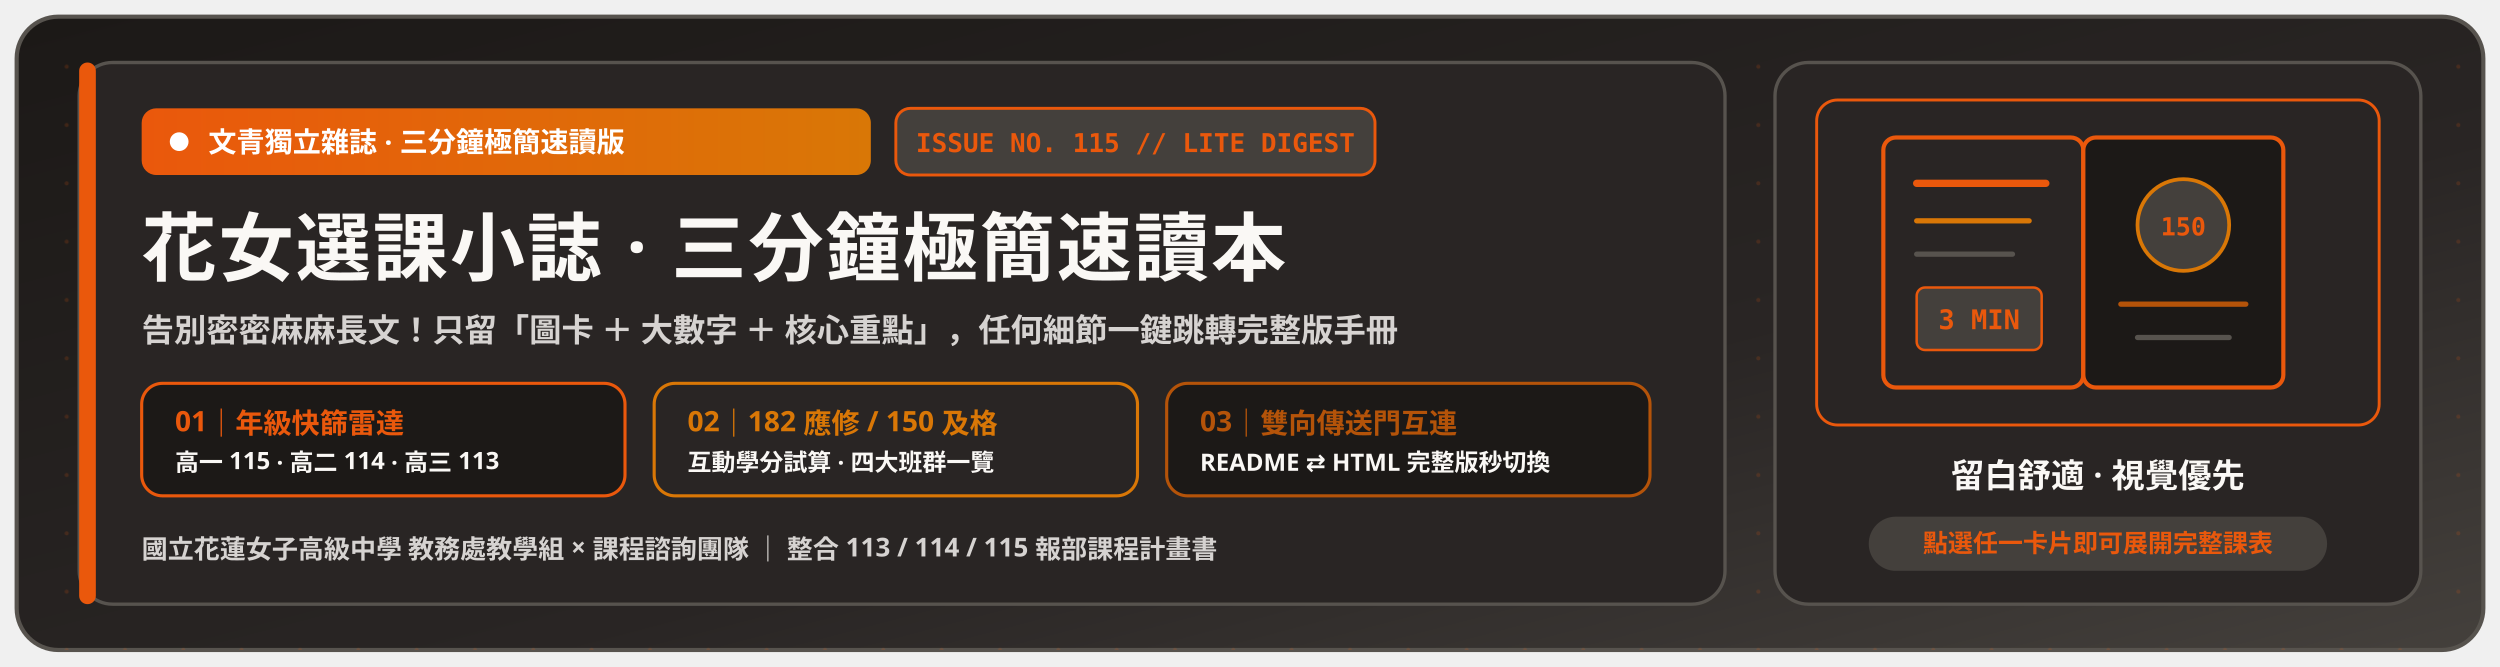
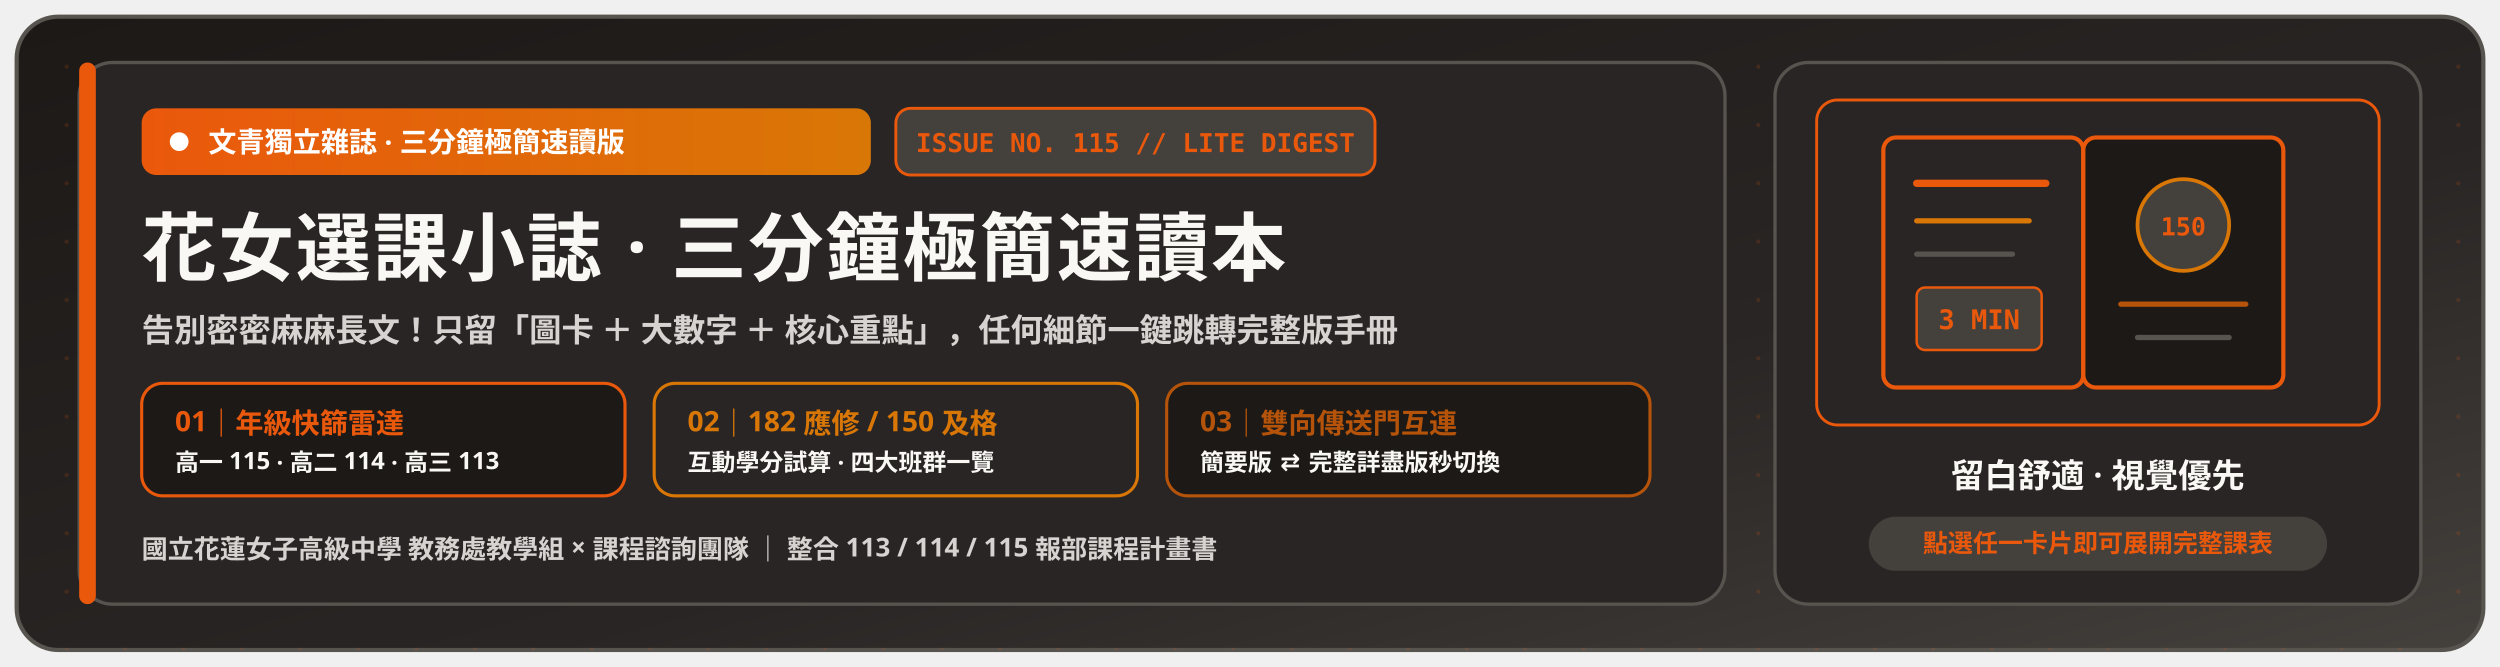
<svg xmlns="http://www.w3.org/2000/svg" viewBox="0 0 1200 320" width="100%" height="100%">
  <defs>
    <linearGradient id="liteBg_zine_True" x1="0%" y1="0%" x2="100%" y2="100%">
      <stop offset="0%" stop-color="#1C1917" />
      <stop offset="60%" stop-color="#292524" />
      <stop offset="100%" stop-color="#44403C" />
    </linearGradient>
    <linearGradient id="litePill_zine_True" x1="0%" y1="0%" x2="100%" y2="0%">
      <stop offset="0%" stop-color="#EA580C" />
      <stop offset="100%" stop-color="#D97706" />
    </linearGradient>
    <pattern id="zineDots_zine" width="28" height="28" patternUnits="userSpaceOnUse">
      <circle cx="4" cy="4" r="1" fill="#EA580C" opacity="0.16" />
    </pattern>
  </defs>
  <rect x="8" y="8" width="1184" height="304" rx="20" fill="url(#liteBg_zine_True)" stroke="#57534E" stroke-width="2" />
  <rect x="8" y="8" width="1184" height="304" rx="20" fill="url(#zineDots_zine)" />
  <rect x="38" y="30" width="790" height="260" rx="16" fill="#292524" stroke="#57534E" stroke-width="1.6" />
  <rect x="38" y="30" width="8" height="260" rx="4" fill="#EA580C" />
  <rect x="68" y="52" width="350" height="32" rx="7" fill="url(#litePill_zine_True)" />
  <circle cx="86" cy="68" r="4.5" fill="#FFFFFF" />
  <text x="100" y="73" font-family="'Noto Sans TC', sans-serif" font-size="13.5" font-weight="800" fill="#FFFFFF">
    文青獨立雜誌 ‧ 三分鐘極簡速讀版
  </text>
  <rect x="430" y="52" width="230" height="32" rx="7" fill="#44403C" stroke="#EA580C" stroke-width="1.4" />
  <text x="545" y="73" text-anchor="middle" font-family="monospace, 'Noto Sans TC'" font-size="12.5" font-weight="800" fill="#EA580C">
    ISSUE NO. 115 // LITE DIGEST
  </text>
  <text x="68" y="132" font-family="'Noto Serif TC', 'Noto Sans TC', serif" font-size="36" font-weight="900" fill="#FAF8F5" letter-spacing="1">
    花女選課小誌 ‧ 三分鐘極簡速讀本
  </text>
  <text x="68" y="164" font-family="'Noto Sans TC', sans-serif" font-size="15.5" font-weight="600" fill="#D6D3D1">
    告別密密麻麻長文！只留「圖卡 ＋ 大數字 ＋ 核心重點」，任何細節一鍵跳轉完整版手冊
  </text>
  <g transform="translate(68, 184)">
    <rect x="0" y="0" width="232" height="54" rx="10" fill="#1C1917" stroke="#EA580C" stroke-width="1.5" />
    <text x="16" y="23" font-family="'Noto Sans TC', sans-serif" font-size="13.5" font-weight="800" fill="#EA580C">01｜年級快篩雷達</text>
    <text x="16" y="42" font-family="'Noto Sans TC', sans-serif" font-size="11.5" font-weight="600" fill="#FAF8F5">高一 115 ‧ 高二 114 ‧ 高三 113</text>
    <rect x="246" y="0" width="232" height="54" rx="10" fill="#292524" stroke="#D97706" stroke-width="1.5" />
    <text x="262" y="23" font-family="'Noto Sans TC', sans-serif" font-size="13.5" font-weight="800" fill="#D97706">02｜182 應修 / 150 及格</text>
    <text x="262" y="42" font-family="'Noto Sans TC', sans-serif" font-size="11.5" font-weight="600" fill="#FAF8F5">互動學分試算 ‧ 四大班群一覽</text>
    <rect x="492" y="0" width="232" height="54" rx="10" fill="#1C1917" stroke="#B45309" stroke-width="1.5" />
    <text x="508" y="23" font-family="'Noto Sans TC', sans-serif" font-size="13.5" font-weight="800" fill="#B45309">03｜雙向傳送門互連</text>
-     <text x="508" y="42" font-family="'Noto Sans TC', sans-serif" font-size="11.5" font-weight="600" fill="#FAF8F5">README ⇄ HTML 完整版秒切換</text>
+     <text x="508" y="42" font-family="'Noto Sans TC', sans-serif" font-size="11.5" font-weight="600" fill="#FAF8F5">簡要版 ⇄ 完整詳盡版秒切換</text>
  </g>
  <text x="68" y="268" font-family="'Noto Sans TC', sans-serif" font-size="12.5" font-weight="600" fill="#D6D3D1">
    國立花蓮女子高級中學 教務處教學組 × 課程諮詢團隊 ｜ 整合 113 / 114 / 115 報部課程計畫書
  </text>
  <g transform="translate(852, 30)">
    <rect x="0" y="0" width="310" height="260" rx="16" fill="#292524" stroke="#57534E" stroke-width="1.6" />
    <rect x="20" y="18" width="270" height="156" rx="10" fill="#292524" stroke="#EA580C" stroke-width="1.4" />
    <rect x="52" y="36" width="96" height="120" rx="6" fill="#292524" stroke="#EA580C" stroke-width="2" />
    <rect x="148" y="36" width="96" height="120" rx="6" fill="#1C1917" stroke="#EA580C" stroke-width="2" />
    <line x1="68" y1="58" x2="130" y2="58" stroke="#EA580C" stroke-width="3.5" stroke-linecap="round" />
    <line x1="68" y1="76" x2="122" y2="76" stroke="#D97706" stroke-width="2.5" stroke-linecap="round" />
    <line x1="68" y1="92" x2="114" y2="92" stroke="#57534E" stroke-width="2.5" stroke-linecap="round" />
    <rect x="68" y="108" width="60" height="30" rx="4" fill="#44403C" stroke="#EA580C" stroke-width="1.2" />
    <text x="98" y="128" text-anchor="middle" font-family="monospace" font-size="13" font-weight="900" fill="#EA580C">3 MIN</text>
    <circle cx="196" cy="78" r="22" fill="#44403C" stroke="#D97706" stroke-width="1.8" />
    <text x="196" y="83" text-anchor="middle" font-family="monospace" font-size="12" font-weight="900" fill="#EA580C">150</text>
    <line x1="166" y1="116" x2="226" y2="116" stroke="#B45309" stroke-width="2.5" stroke-linecap="round" />
    <line x1="174" y1="132" x2="218" y2="132" stroke="#57534E" stroke-width="2.5" stroke-linecap="round" />
    <text x="155" y="204" text-anchor="middle" font-family="'Noto Serif TC', serif" font-size="16" font-weight="900" fill="#FAF8F5">
      留白舒適 ‧ 視覺優先
    </text>
    <rect x="45" y="218" width="220" height="26" rx="13" fill="#44403C" />
    <text x="155" y="235" text-anchor="middle" font-family="'Noto Sans TC', sans-serif" font-size="12" font-weight="800" fill="#EA580C">
      點選任一卡片即可展開完整課表
    </text>
  </g>
</svg>
